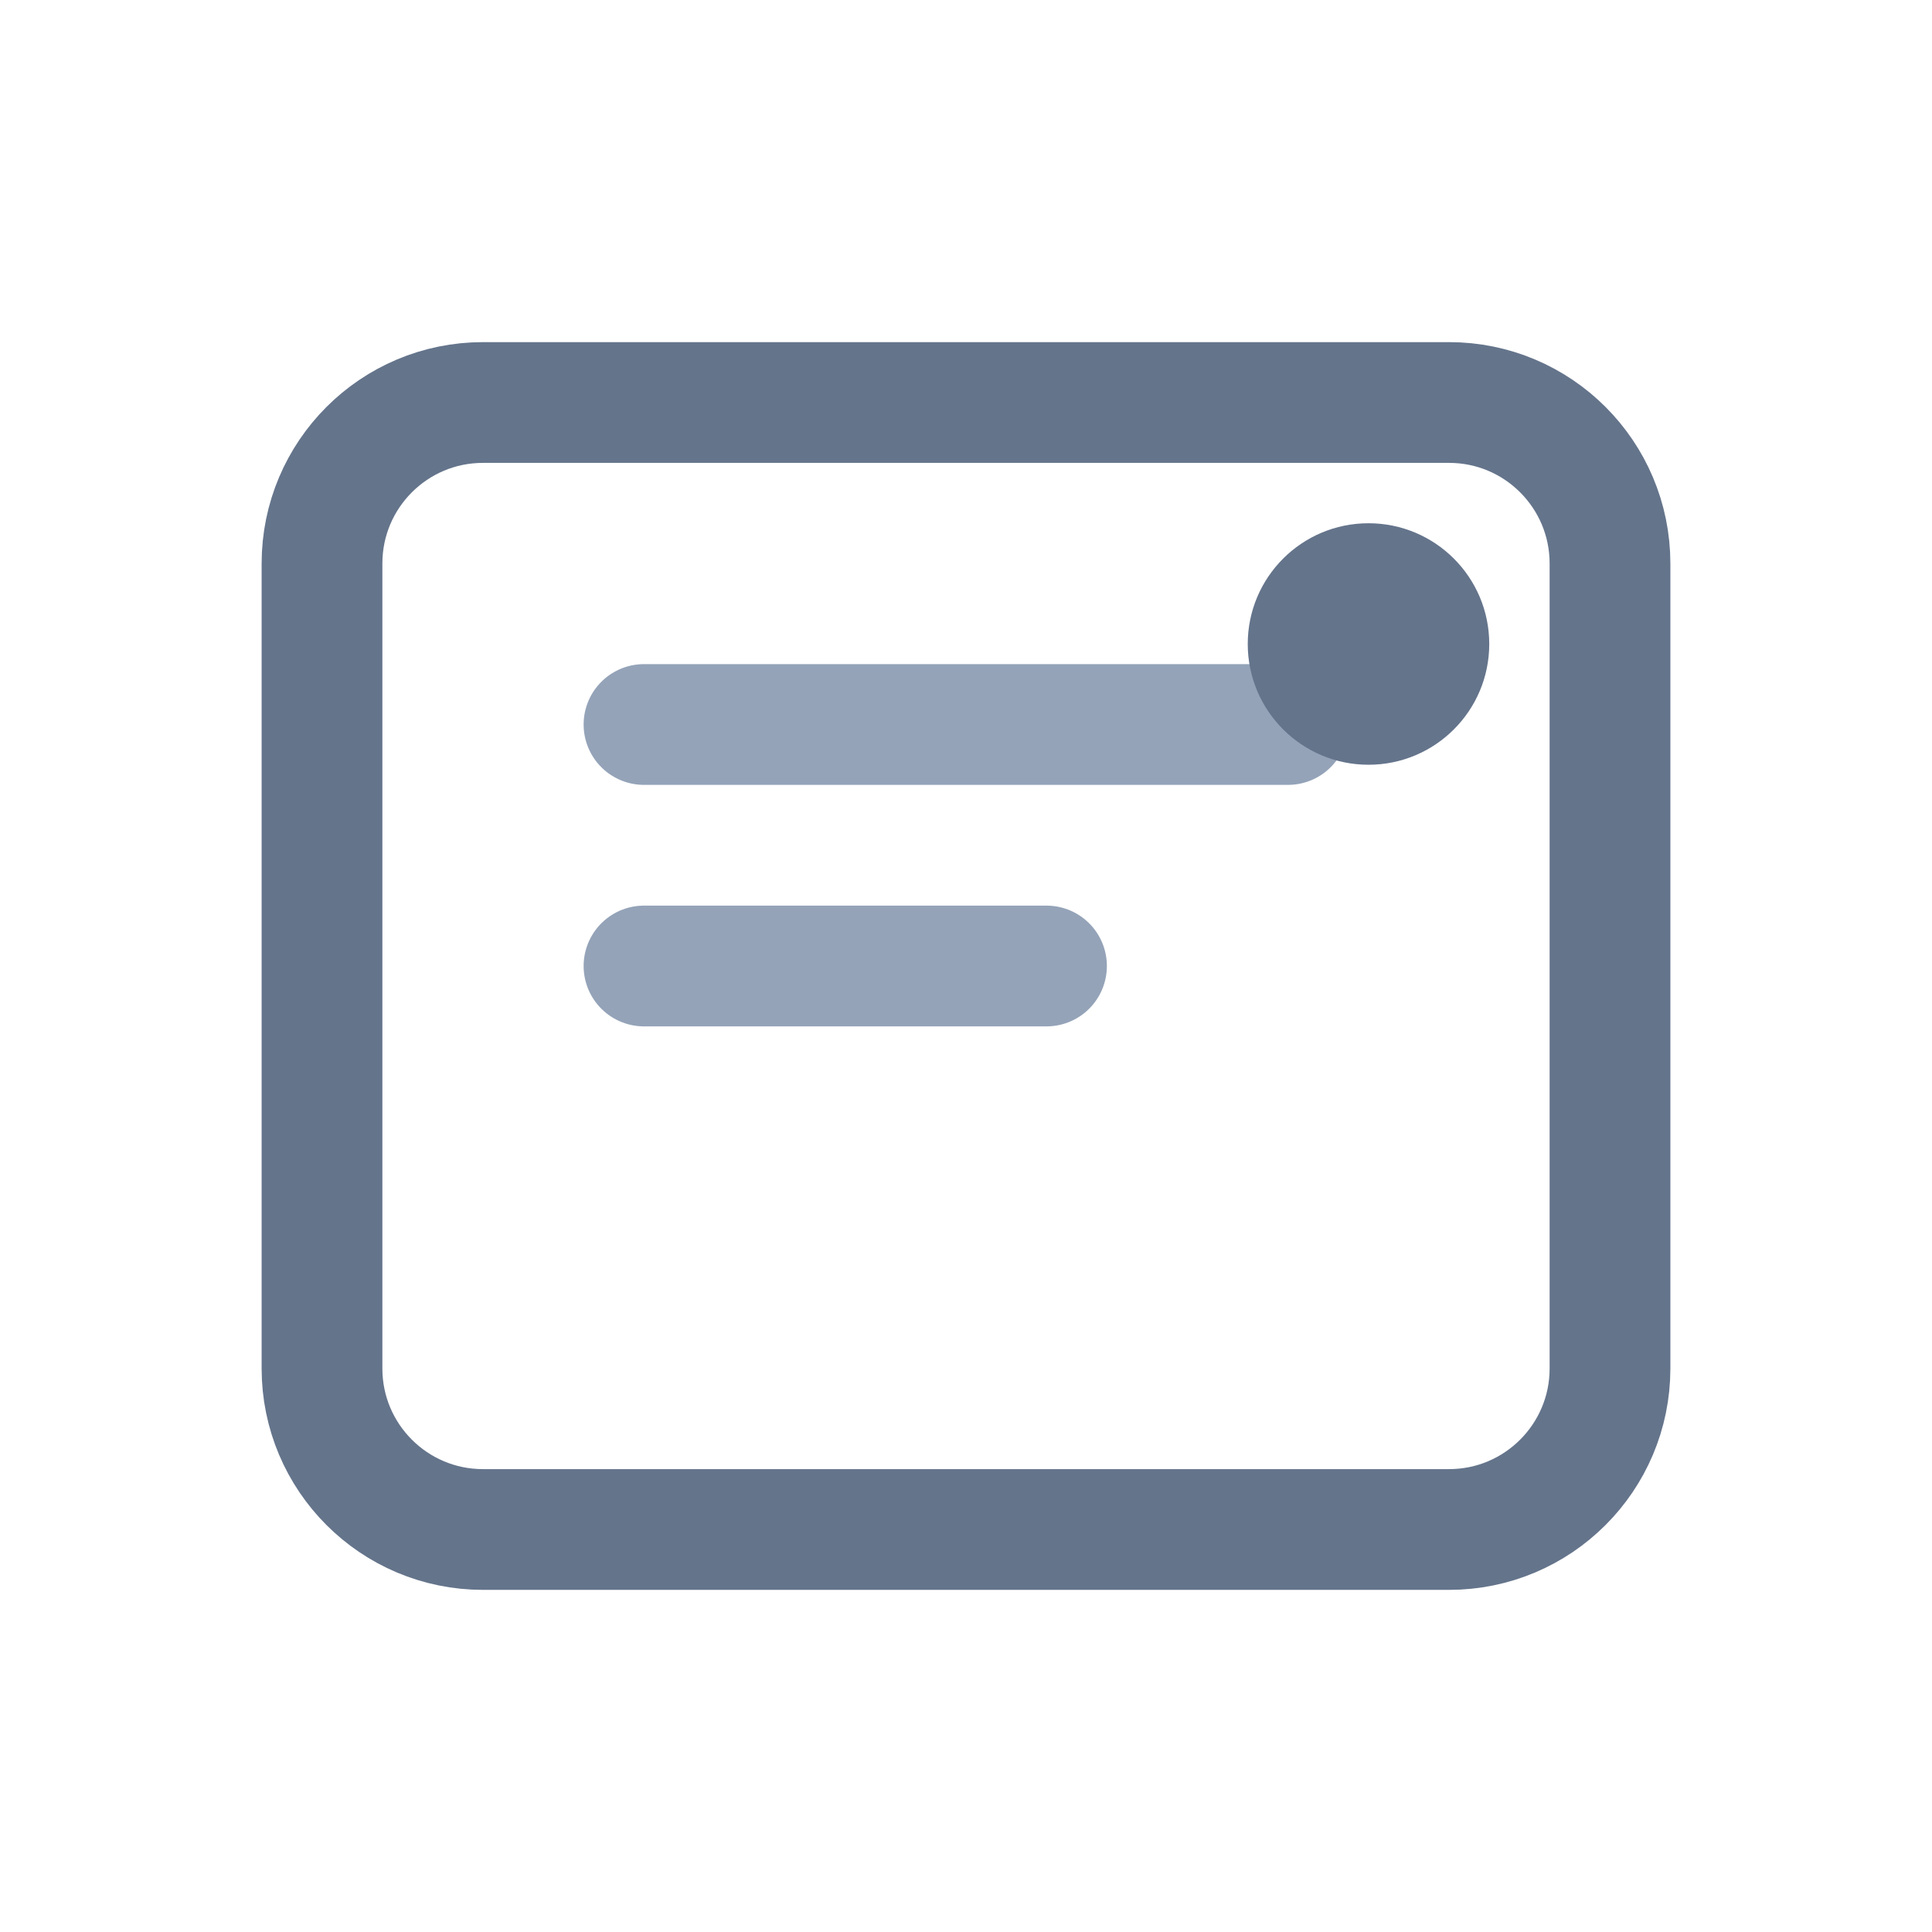
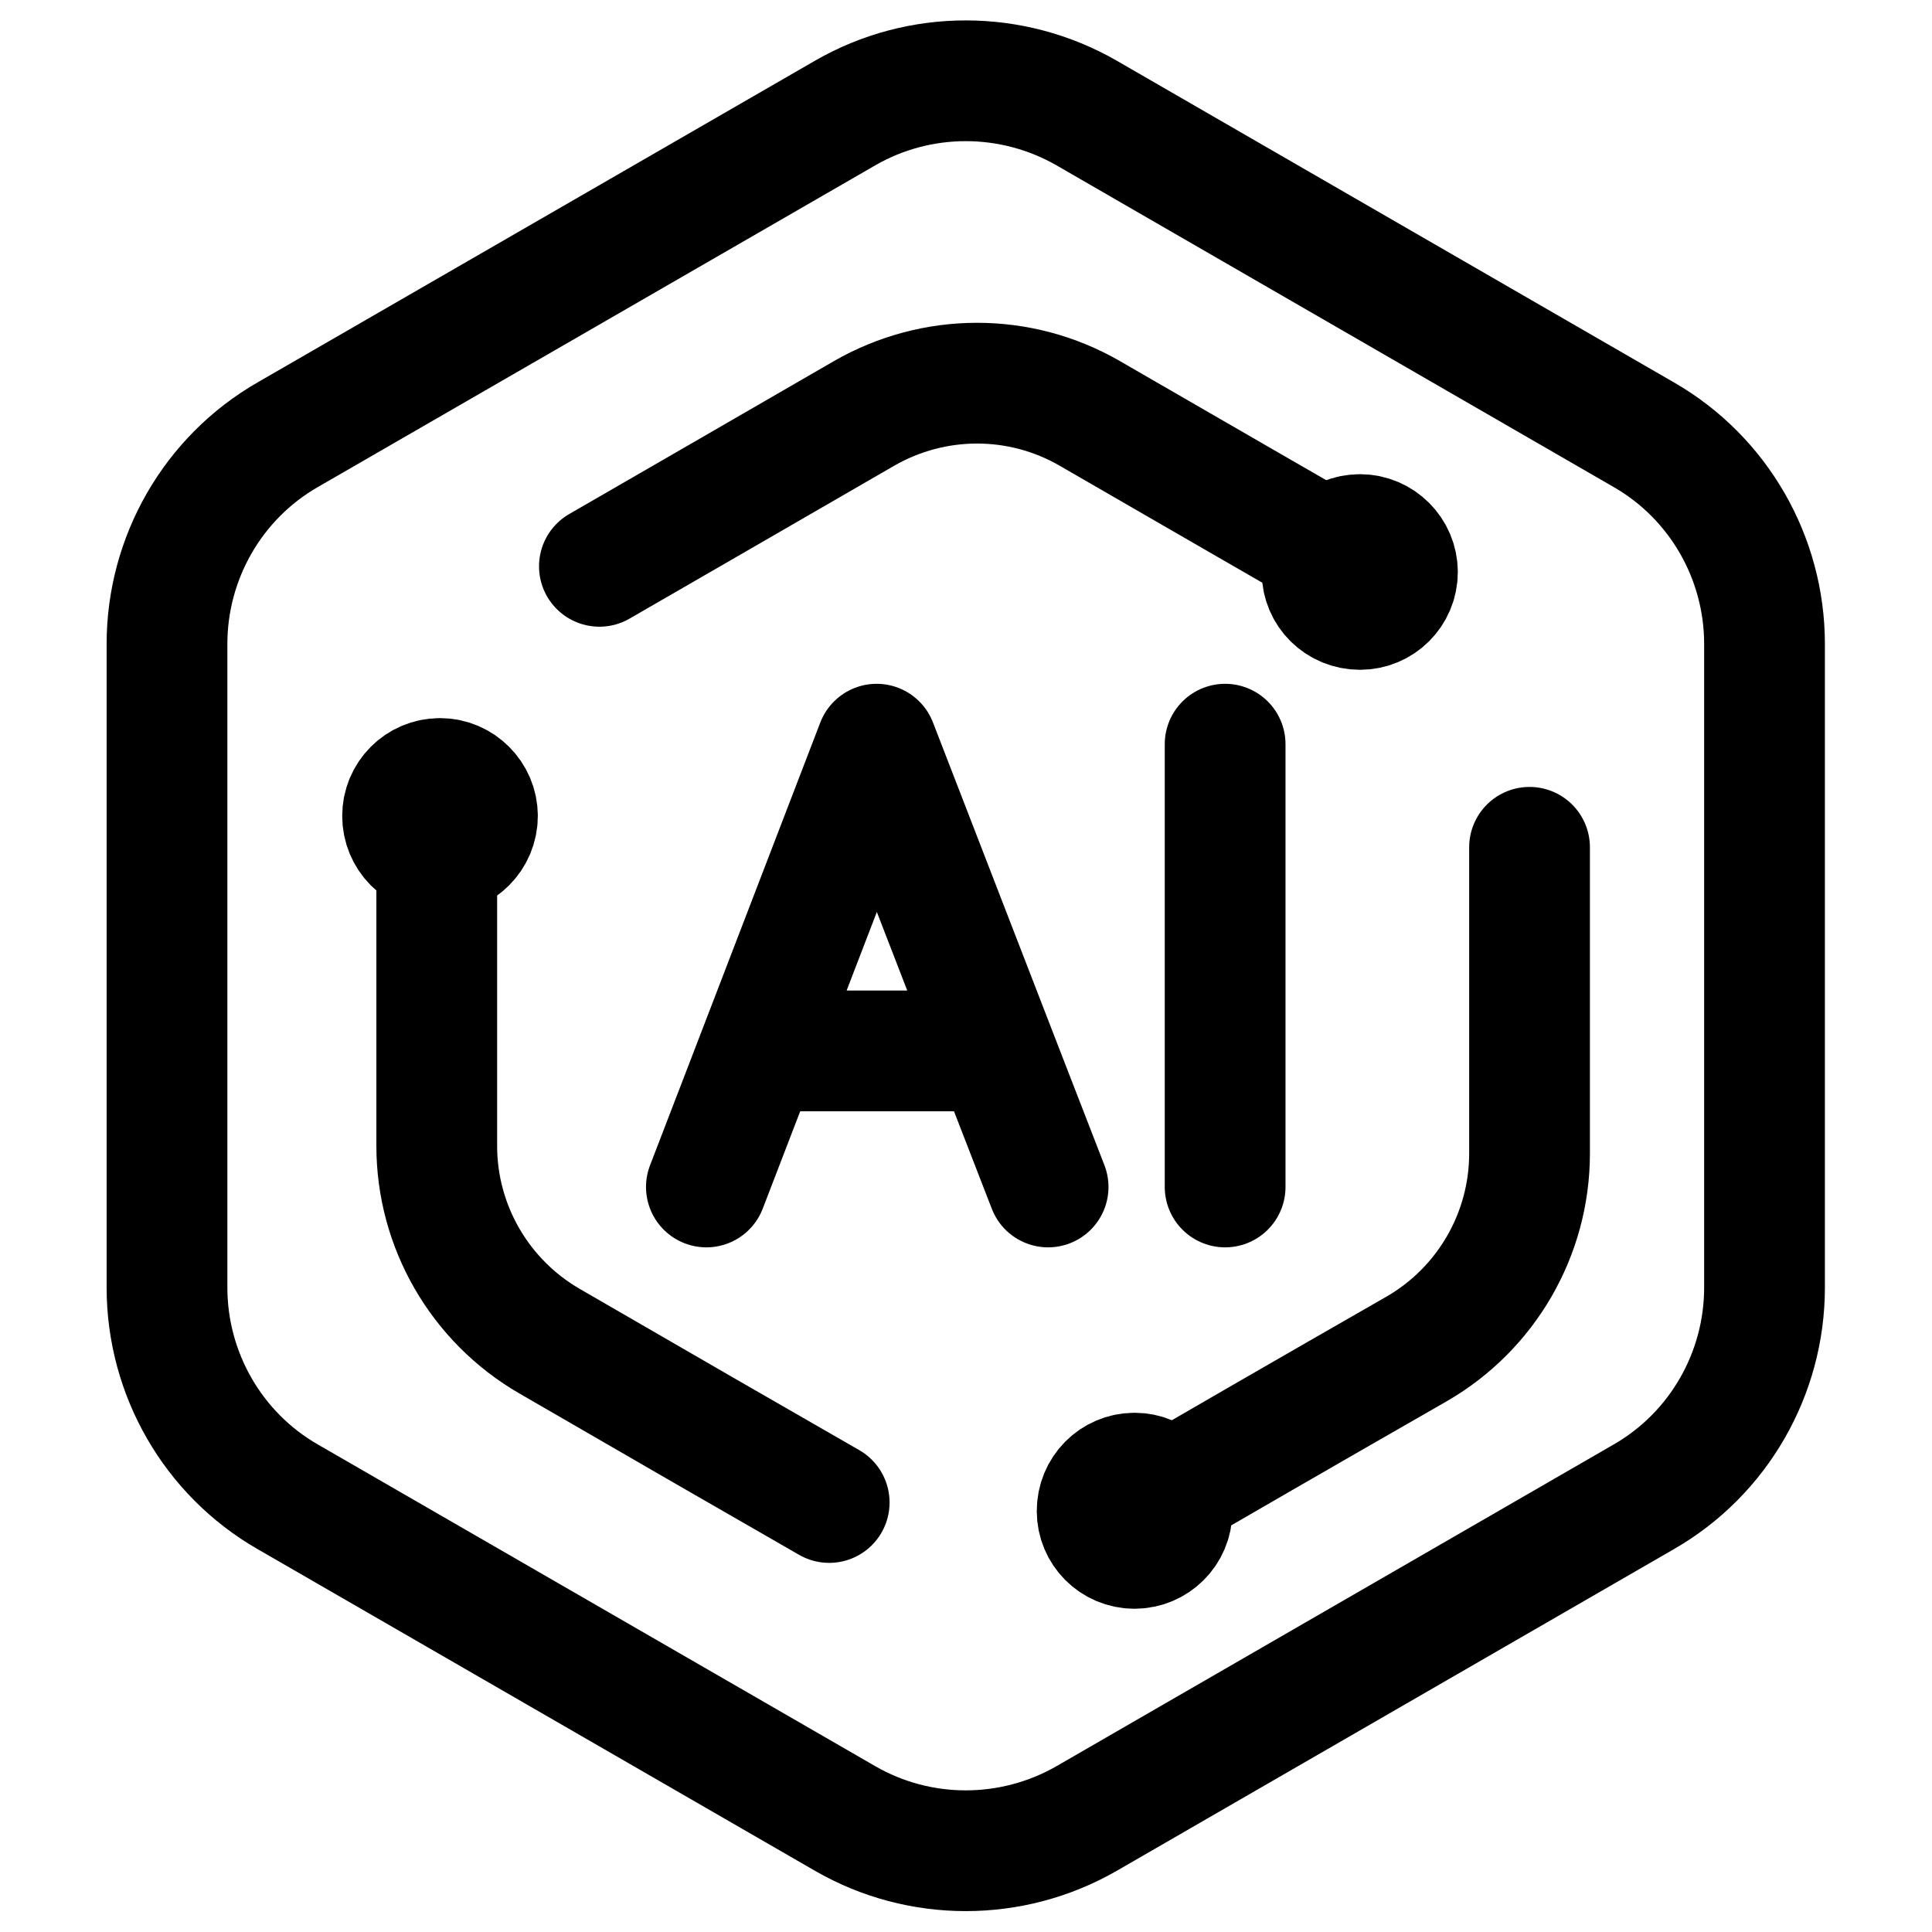
- <svg xmlns="http://www.w3.org/2000/svg" viewBox="0 0 24 24" fill="none">
-   <rect x="4" y="5" width="16" height="14" rx="2" stroke="#64748b" stroke-width="1.5" />
-   <path d="M8 9h8M8 12h5" stroke="#94a3b8" stroke-width="1.5" stroke-linecap="round" />
-   <circle cx="17" cy="8" r="1.5" fill="#64748b" />
+ <svg xmlns="http://www.w3.org/2000/svg" viewBox="0 0 16 16" width="16" height="16" fill="none">
+   <mask id="mask_57" width="16" height="16" x="0" y="0" maskUnits="userSpaceOnUse">
+     <g filter="url(#pixso_custom_mask_type_outline)">
+       <g id="clip568_13532">
+         <rect id="矩形 9" width="16" height="16" x="0" y="0" fill="rgb(255,255,255)" />
+       </g>
+     </g>
+   </mask>
+   <mask id="mask_56" width="16" height="16" x="0" y="0" maskUnits="userSpaceOnUse">
+     <g filter="url(#pixso_custom_mask_type_outline)">
+       <g id="clip568_13527">
+         <rect id="矩形 8" width="16" height="16" x="0" y="0" fill="rgb(255,255,255)" />
+       </g>
+     </g>
+   </mask>
+   <mask id="mask_55" width="16" height="16" x="0" y="0" maskUnits="userSpaceOnUse">
+     <g filter="url(#pixso_custom_mask_type_outline)">
+       <g id="clip568_13518">
+         <rect id="矩形 7" width="16" height="16" x="0" y="0" fill="rgb(255,255,255)" />
+       </g>
+     </g>
+   </mask>
+   <defs>
+     <filter id="pixso_custom_mask_type_outline">
+       <feColorMatrix type="matrix" values="0 0 0 0 1 0 0 0 0 1 0 0 0 0 1 0 0 0 1 0 " />
+     </filter>
+   </defs>
+   <mask id="mask_54" width="16" height="16" x="0" y="0" maskUnits="userSpaceOnUse">
+     <g filter="url(#pixso_custom_mask_type_outline)">
+       <g id="clip568_13517">
+         <rect id="矩形 10" width="16" height="16" x="0" y="0" fill="rgb(255,255,255)" />
+       </g>
+     </g>
+   </mask>
+   <rect id="ic_ict_ai_inference" width="16" height="16" x="0" y="0" />
+   <rect id="矩形 6" width="16" height="16" x="0" y="0" fill="rgb(255,255,255)" fill-opacity="0" />
+   <g id="clip path group" mask="url(#mask_54)">
+     <g id="组合 71472">
+       <g id="clip path group" mask="url(#mask_55)">
+         <g id="组合 71474">
+           <path id="矢量 10" d="M-0.001 7.993C-0.001 6.743 -0.008 5.493 -0.001 4.243C-0.008 3.637 0.069 3.033 0.219 2.45C0.549 1.21 1.356 0.47 2.596 0.187C3.216 0.053 3.852 -0.01 4.486 4.72467e-05C6.882 4.72467e-05 9.279 4.72467e-05 11.679 4.72467e-05C12.282 -0.003 12.886 0.06 13.476 0.207C14.752 0.517 15.519 1.323 15.809 2.6C15.942 3.2 16.002 3.81 15.996 4.43C15.996 6.853 15.996 9.277 15.996 11.697C15.999 12.297 15.932 12.893 15.792 13.477C15.476 14.757 14.666 15.517 13.392 15.81C12.772 15.943 12.139 16.007 11.499 15.997C9.116 15.997 6.726 15.997 4.342 15.997C3.732 16.003 3.126 15.933 2.532 15.793C1.249 15.483 0.476 14.67 0.189 13.387C0.039 12.74 -0.001 12.09 -0.001 11.433C-0.001 10.287 -0.001 9.137 -0.001 7.993Z" fill="rgb(255,255,255)" fill-opacity="0" fill-rule="evenodd" />
+           <circle id="椭圆 2" cx="8" cy="8" r="8" fill="rgb(255,255,255)" fill-opacity="0" />
+         </g>
+       </g>
+       <g id="clip path group" mask="url(#mask_56)">
+         <g id="组合 71476">
+           <path id="矢量 11" d="M14.613 5.333L14.613 10.663C14.613 11.376 14.233 12.04 13.613 12.396L8.999 15.06C8.379 15.416 7.616 15.416 6.999 15.06L2.383 12.396C1.763 12.04 1.383 11.376 1.383 10.663L1.383 5.333C1.383 4.62 1.763 3.956 2.383 3.6L6.999 0.936C7.616 0.58 8.379 0.58 8.999 0.936L13.613 3.6C14.233 3.956 14.613 4.62 14.613 5.333Z" fill-rule="evenodd" stroke="rgb(0,0,0)" stroke-linejoin="round" stroke-width="1" />
+           <path id="矢量 12" d="M6.867 12.443C6.251 12.09 5.477 11.643 4.551 11.107C3.974 10.773 3.617 10.157 3.617 9.49C3.617 8.493 3.617 7.647 3.617 6.957M9.417 12.507C10.03 12.15 10.804 11.703 11.734 11.17C12.31 10.837 12.667 10.22 12.667 9.553C12.667 8.553 12.667 7.71 12.667 7.017M11.341 4.76C10.727 4.407 9.954 3.96 9.024 3.423C8.447 3.09 7.737 3.09 7.157 3.423C6.294 3.923 5.564 4.343 4.964 4.69" fill-rule="evenodd" stroke="rgb(0,0,0)" stroke-linecap="round" stroke-linejoin="round" stroke-width="1" />
+           <path id="矢量 13" d="M10.949 4.737C10.949 4.91 11.089 5.047 11.263 5.047C11.433 5.047 11.573 4.91 11.573 4.737C11.573 4.567 11.433 4.427 11.263 4.427C11.089 4.427 10.949 4.567 10.949 4.737Z" fill-rule="evenodd" stroke="rgb(0,0,0)" stroke-linejoin="round" stroke-width="1" />
+           <path id="矢量 14" d="M9.086 12.514C9.086 12.684 9.223 12.823 9.396 12.823C9.566 12.823 9.706 12.684 9.706 12.514C9.706 12.34 9.566 12.2 9.396 12.2C9.223 12.2 9.086 12.34 9.086 12.514Z" fill-rule="evenodd" stroke="rgb(0,0,0)" stroke-linejoin="round" stroke-width="1" />
+           <path id="矢量 15" d="M3.334 6.757C3.334 6.93 3.471 7.07 3.644 7.07C3.814 7.07 3.954 6.93 3.954 6.757C3.954 6.587 3.814 6.447 3.644 6.447C3.471 6.447 3.334 6.587 3.334 6.757Z" fill-rule="evenodd" stroke="rgb(0,0,0)" stroke-linejoin="round" stroke-width="1" />
+           <path id="矢量 16" d="M10.146 6.163L10.146 9.83M8.68 9.83C8.68 9.83 8.206 8.61 7.26 6.163C6.32 8.61 5.85 9.83 5.85 9.83M6.413 8.703L8.106 8.703" fill-rule="evenodd" stroke="rgb(0,0,0)" stroke-linecap="round" stroke-linejoin="round" stroke-width="1" />
+         </g>
+       </g>
+       <g id="clip path group" mask="url(#mask_57)">
+         <g id="组合 71478">
+           <path id="矢量 17" d="M14.803 4.071C14.595 3.711 14.282 3.41 13.866 3.169L9.249 0.504C8.833 0.263 8.416 0.143 7.999 0.143C7.583 0.143 7.166 0.263 6.749 0.504L2.133 3.169C1.716 3.41 1.404 3.711 1.195 4.071C0.987 4.432 0.883 4.853 0.883 5.334L0.883 10.665C0.883 11.146 0.987 11.567 1.195 11.928C1.404 12.289 1.716 12.589 2.133 12.83L6.749 15.495C7.166 15.736 7.583 15.856 7.999 15.856C8.416 15.856 8.833 15.736 9.249 15.495L13.866 12.83C14.282 12.589 14.595 12.289 14.803 11.928L14.803 11.928C15.011 11.567 15.116 11.146 15.116 10.665L15.116 5.334C15.116 4.853 15.011 4.432 14.803 4.071ZM10.458 4.83L8.775 3.859C8.547 3.727 8.32 3.661 8.092 3.661C7.864 3.661 7.637 3.727 7.409 3.859L5.214 5.126C4.972 5.266 4.671 5.185 4.531 4.943C4.391 4.7 4.472 4.4 4.714 4.26L6.909 2.993C7.303 2.765 7.697 2.651 8.092 2.651L8.092 2.651C8.487 2.651 8.881 2.765 9.275 2.993L10.982 3.978C11.019 3.964 11.057 3.953 11.096 3.945C11.151 3.933 11.207 3.928 11.264 3.928C11.321 3.928 11.377 3.933 11.432 3.945C11.482 3.956 11.531 3.971 11.58 3.992C11.627 4.012 11.672 4.036 11.714 4.064C11.758 4.093 11.799 4.127 11.837 4.165C11.875 4.204 11.909 4.245 11.939 4.289C11.967 4.331 11.991 4.375 12.011 4.423C12.031 4.471 12.047 4.521 12.057 4.571C12.069 4.626 12.075 4.682 12.075 4.739C12.075 4.796 12.069 4.852 12.057 4.907C12.047 4.957 12.031 5.006 12.011 5.055C11.992 5.1 11.969 5.143 11.942 5.183C11.941 5.185 11.94 5.187 11.939 5.189C11.909 5.233 11.875 5.274 11.837 5.312C11.799 5.35 11.758 5.384 11.714 5.414C11.672 5.442 11.627 5.466 11.579 5.486C11.531 5.506 11.482 5.522 11.431 5.532C11.377 5.544 11.321 5.55 11.264 5.55C11.207 5.55 11.151 5.544 11.096 5.532C11.046 5.522 10.996 5.506 10.948 5.486C10.9 5.466 10.856 5.442 10.814 5.414C10.77 5.384 10.728 5.35 10.69 5.312C10.652 5.274 10.618 5.233 10.589 5.189C10.588 5.187 10.586 5.185 10.585 5.183C10.559 5.143 10.536 5.1 10.517 5.055C10.496 5.006 10.481 4.957 10.47 4.907C10.465 4.881 10.461 4.856 10.458 4.83ZM7.902 9.205L8.215 10.014C8.316 10.275 8.601 10.401 8.862 10.3C9.123 10.198 9.249 9.914 9.148 9.653L7.727 5.986C7.677 5.857 7.589 5.765 7.463 5.709C7.337 5.653 7.209 5.651 7.08 5.701C7.015 5.726 6.957 5.764 6.907 5.814C6.857 5.863 6.82 5.921 6.794 5.987L5.384 9.654C5.284 9.915 5.41 10.2 5.671 10.3C5.933 10.4 6.217 10.274 6.318 10.013L6.628 9.205L7.902 9.205ZM10.648 6.167C10.648 5.887 10.428 5.667 10.148 5.667C9.868 5.667 9.648 5.887 9.648 6.167L9.648 9.833C9.648 10.113 9.868 10.333 10.148 10.333C10.428 10.333 10.648 10.113 10.648 9.833L10.648 6.167ZM3.644 5.949C3.701 5.949 3.757 5.955 3.812 5.966C3.862 5.977 3.911 5.993 3.96 6.013C4.007 6.033 4.052 6.057 4.094 6.085C4.138 6.115 4.179 6.149 4.217 6.187C4.256 6.225 4.289 6.266 4.319 6.31C4.347 6.352 4.371 6.397 4.391 6.444C4.411 6.493 4.427 6.542 4.438 6.592C4.449 6.647 4.455 6.703 4.455 6.76C4.455 6.817 4.449 6.873 4.438 6.928C4.427 6.978 4.411 7.028 4.391 7.076C4.371 7.123 4.347 7.168 4.319 7.21C4.289 7.254 4.256 7.295 4.217 7.334C4.186 7.365 4.153 7.393 4.117 7.419L4.117 9.492C4.117 9.755 4.174 9.985 4.288 10.182C4.402 10.38 4.573 10.544 4.8 10.675L7.117 12.013C7.36 12.153 7.441 12.454 7.301 12.696C7.16 12.939 6.86 13.019 6.617 12.879L4.3 11.541C3.906 11.314 3.61 11.029 3.413 10.688L3.413 10.688C3.216 10.346 3.117 9.948 3.117 9.492L3.117 7.377C3.101 7.363 3.086 7.349 3.07 7.334C3.032 7.295 2.998 7.254 2.969 7.21C2.941 7.168 2.917 7.123 2.897 7.076C2.876 7.028 2.861 6.978 2.85 6.928C2.839 6.873 2.833 6.817 2.833 6.76C2.833 6.703 2.839 6.647 2.85 6.592C2.861 6.542 2.876 6.493 2.897 6.444C2.917 6.397 2.941 6.352 2.969 6.31C2.998 6.266 3.032 6.225 3.07 6.187C3.109 6.148 3.15 6.115 3.194 6.085C3.236 6.057 3.281 6.033 3.328 6.013C3.376 5.993 3.426 5.977 3.476 5.966C3.531 5.955 3.587 5.949 3.644 5.949ZM12.166 7.02C12.166 6.74 12.386 6.52 12.666 6.52C12.946 6.52 13.166 6.74 13.166 7.02L13.166 9.554C13.166 10.01 13.068 10.408 12.87 10.75C12.673 11.091 12.377 11.376 11.983 11.603L10.2 12.633C10.198 12.649 10.195 12.665 10.191 12.682C10.181 12.732 10.165 12.782 10.145 12.83C10.125 12.877 10.101 12.922 10.073 12.964C10.043 13.008 10.009 13.049 9.971 13.087C9.933 13.126 9.892 13.16 9.848 13.189C9.806 13.217 9.761 13.241 9.713 13.261C9.665 13.281 9.616 13.297 9.566 13.308C9.511 13.319 9.455 13.325 9.398 13.325C9.341 13.325 9.285 13.319 9.23 13.308C9.18 13.297 9.13 13.281 9.082 13.261C9.034 13.241 8.99 13.217 8.948 13.189C8.904 13.16 8.862 13.126 8.824 13.087C8.786 13.049 8.752 13.008 8.723 12.964C8.695 12.922 8.671 12.877 8.651 12.83C8.63 12.782 8.615 12.732 8.604 12.682C8.592 12.627 8.587 12.571 8.587 12.514C8.587 12.457 8.592 12.401 8.604 12.346C8.615 12.296 8.63 12.246 8.651 12.198C8.671 12.151 8.695 12.106 8.723 12.064C8.752 12.02 8.786 11.979 8.824 11.94C8.862 11.902 8.904 11.868 8.948 11.839C8.99 11.811 9.034 11.787 9.082 11.767C9.13 11.746 9.18 11.731 9.23 11.72C9.285 11.709 9.341 11.703 9.398 11.703C9.455 11.703 9.511 11.709 9.566 11.72C9.613 11.73 9.66 11.745 9.706 11.764L11.483 10.737C11.711 10.606 11.882 10.442 11.995 10.245C12.109 10.047 12.166 9.817 12.166 9.554L12.166 7.02ZM7.514 8.205L7.013 8.205L7.263 7.555L7.514 8.205Z" fill="rgb(255,255,255)" fill-opacity="0" fill-rule="evenodd" />
+           <path id="矢量 18" d="M8.773 3.857L10.457 4.83C10.46 4.853 10.463 4.88 10.47 4.903C10.48 4.957 10.493 5.003 10.517 5.053C10.537 5.1 10.56 5.143 10.587 5.187C10.617 5.23 10.65 5.273 10.69 5.31C10.727 5.35 10.767 5.383 10.813 5.413C10.853 5.44 10.9 5.463 10.947 5.483C10.993 5.503 11.043 5.52 11.093 5.53C11.15 5.543 11.207 5.547 11.263 5.547C11.32 5.547 11.377 5.543 11.43 5.53C11.48 5.52 11.53 5.503 11.577 5.483C11.627 5.463 11.67 5.44 11.713 5.413C11.757 5.383 11.797 5.35 11.837 5.31C11.873 5.273 11.907 5.23 11.937 5.187C11.967 5.143 11.99 5.1 12.01 5.053C12.03 5.003 12.047 4.957 12.057 4.903C12.067 4.85 12.073 4.793 12.073 4.737C12.073 4.68 12.067 4.623 12.057 4.57C12.047 4.52 12.03 4.47 12.01 4.42C11.99 4.373 11.967 4.33 11.937 4.287C11.907 4.243 11.873 4.203 11.837 4.163C11.797 4.127 11.757 4.09 11.713 4.063C11.67 4.033 11.627 4.01 11.577 3.99C11.53 3.97 11.48 3.953 11.43 3.943C11.377 3.933 11.32 3.927 11.263 3.927C11.207 3.927 11.15 3.933 11.093 3.943C11.057 3.95 11.017 3.963 10.98 3.977L9.273 2.99C8.88 2.763 8.487 2.65 8.09 2.65C7.697 2.65 7.303 2.763 6.907 2.99L4.713 4.257C4.47 4.397 4.39 4.7 4.53 4.94C4.67 5.183 4.97 5.263 5.213 5.123L7.407 3.857C7.637 3.727 7.863 3.66 8.09 3.66C8.32 3.66 8.547 3.727 8.773 3.857ZM8.213 10.013L7.9 9.203L6.627 9.203L6.317 10.01C6.217 10.273 5.93 10.4 5.67 10.297C5.41 10.197 5.283 9.913 5.383 9.653L6.793 5.987C6.817 5.92 6.857 5.863 6.907 5.813C6.957 5.763 7.013 5.723 7.08 5.7C7.207 5.65 7.337 5.653 7.46 5.707C7.587 5.763 7.677 5.857 7.727 5.983L9.147 9.65C9.247 9.913 9.123 10.197 8.86 10.297C8.6 10.4 8.317 10.273 8.213 10.013ZM10.147 5.667C10.427 5.667 10.647 5.887 10.647 6.167L10.647 9.83C10.647 10.11 10.427 10.33 10.147 10.33C9.867 10.33 9.647 10.11 9.647 9.83L9.647 6.167C9.647 5.887 9.867 5.667 10.147 5.667ZM3.81 5.963C3.757 5.953 3.7 5.947 3.643 5.947C3.587 5.947 3.53 5.953 3.473 5.963C3.423 5.977 3.377 5.99 3.327 6.01C3.28 6.03 3.233 6.057 3.193 6.083C3.15 6.113 3.107 6.147 3.07 6.187C3.03 6.223 2.997 6.263 2.967 6.31C2.94 6.35 2.917 6.397 2.897 6.443C2.877 6.49 2.86 6.54 2.85 6.59C2.837 6.647 2.83 6.7 2.83 6.76C2.83 6.817 2.837 6.873 2.85 6.927C2.86 6.977 2.877 7.027 2.897 7.073C2.917 7.123 2.94 7.167 2.967 7.21C2.997 7.253 3.03 7.293 3.07 7.333C3.083 7.347 3.1 7.363 3.117 7.377L3.117 9.49C3.117 9.947 3.213 10.343 3.413 10.687C3.61 11.027 3.903 11.313 4.3 11.54L6.617 12.877C6.86 13.017 7.16 12.937 7.3 12.693C7.44 12.453 7.36 12.15 7.117 12.01L4.8 10.673C4.57 10.543 4.4 10.377 4.287 10.18C4.173 9.983 4.117 9.753 4.117 9.49L4.117 7.417C4.15 7.393 4.183 7.363 4.217 7.333C4.253 7.293 4.287 7.253 4.317 7.21C4.347 7.167 4.37 7.123 4.39 7.073C4.41 7.027 4.427 6.977 4.437 6.927C4.447 6.87 4.453 6.817 4.453 6.76C4.453 6.7 4.447 6.647 4.437 6.59C4.427 6.54 4.41 6.49 4.39 6.443C4.37 6.397 4.347 6.35 4.317 6.31C4.287 6.263 4.253 6.223 4.217 6.187C4.177 6.147 4.137 6.113 4.093 6.083C4.05 6.057 4.007 6.03 3.96 6.01C3.91 5.99 3.86 5.977 3.81 5.963ZM12.667 6.52C12.383 6.52 12.167 6.737 12.167 7.02L12.167 9.553C12.167 9.817 12.107 10.047 11.993 10.243C11.88 10.44 11.71 10.603 11.483 10.737L9.703 11.763C9.66 11.743 9.613 11.73 9.563 11.72C9.51 11.707 9.453 11.7 9.397 11.7C9.34 11.7 9.283 11.707 9.23 11.72C9.177 11.73 9.13 11.743 9.08 11.767C9.033 11.787 8.99 11.81 8.947 11.837C8.903 11.867 8.86 11.9 8.823 11.94C8.783 11.977 8.75 12.017 8.72 12.063C8.693 12.103 8.67 12.15 8.65 12.197C8.63 12.243 8.613 12.293 8.603 12.343C8.59 12.4 8.587 12.457 8.587 12.513C8.587 12.57 8.59 12.627 8.603 12.68C8.613 12.73 8.63 12.78 8.65 12.827C8.67 12.877 8.693 12.92 8.72 12.963C8.75 13.007 8.783 13.047 8.823 13.087C8.86 13.123 8.903 13.157 8.947 13.187C8.99 13.217 9.033 13.24 9.08 13.26C9.13 13.28 9.177 13.297 9.23 13.307C9.283 13.317 9.34 13.323 9.397 13.323C9.453 13.323 9.51 13.317 9.563 13.307C9.613 13.297 9.663 13.28 9.713 13.26C9.76 13.24 9.803 13.217 9.847 13.187C9.89 13.157 9.93 13.123 9.97 13.087C10.007 13.047 10.043 13.007 10.07 12.963C10.1 12.92 10.123 12.877 10.143 12.827C10.163 12.78 10.18 12.73 10.19 12.68C10.193 12.663 10.197 12.647 10.2 12.63L11.983 11.603C12.377 11.373 12.673 11.09 12.87 10.747C13.067 10.407 13.167 10.007 13.167 9.553L13.167 7.02C13.167 6.737 12.943 6.52 12.667 6.52ZM7.01 8.203L7.513 8.203L7.26 7.553L7.01 8.203Z" fill="rgb(255,255,255)" fill-opacity="0" fill-rule="evenodd" />
+         </g>
+       </g>
+     </g>
+   </g>
</svg>
